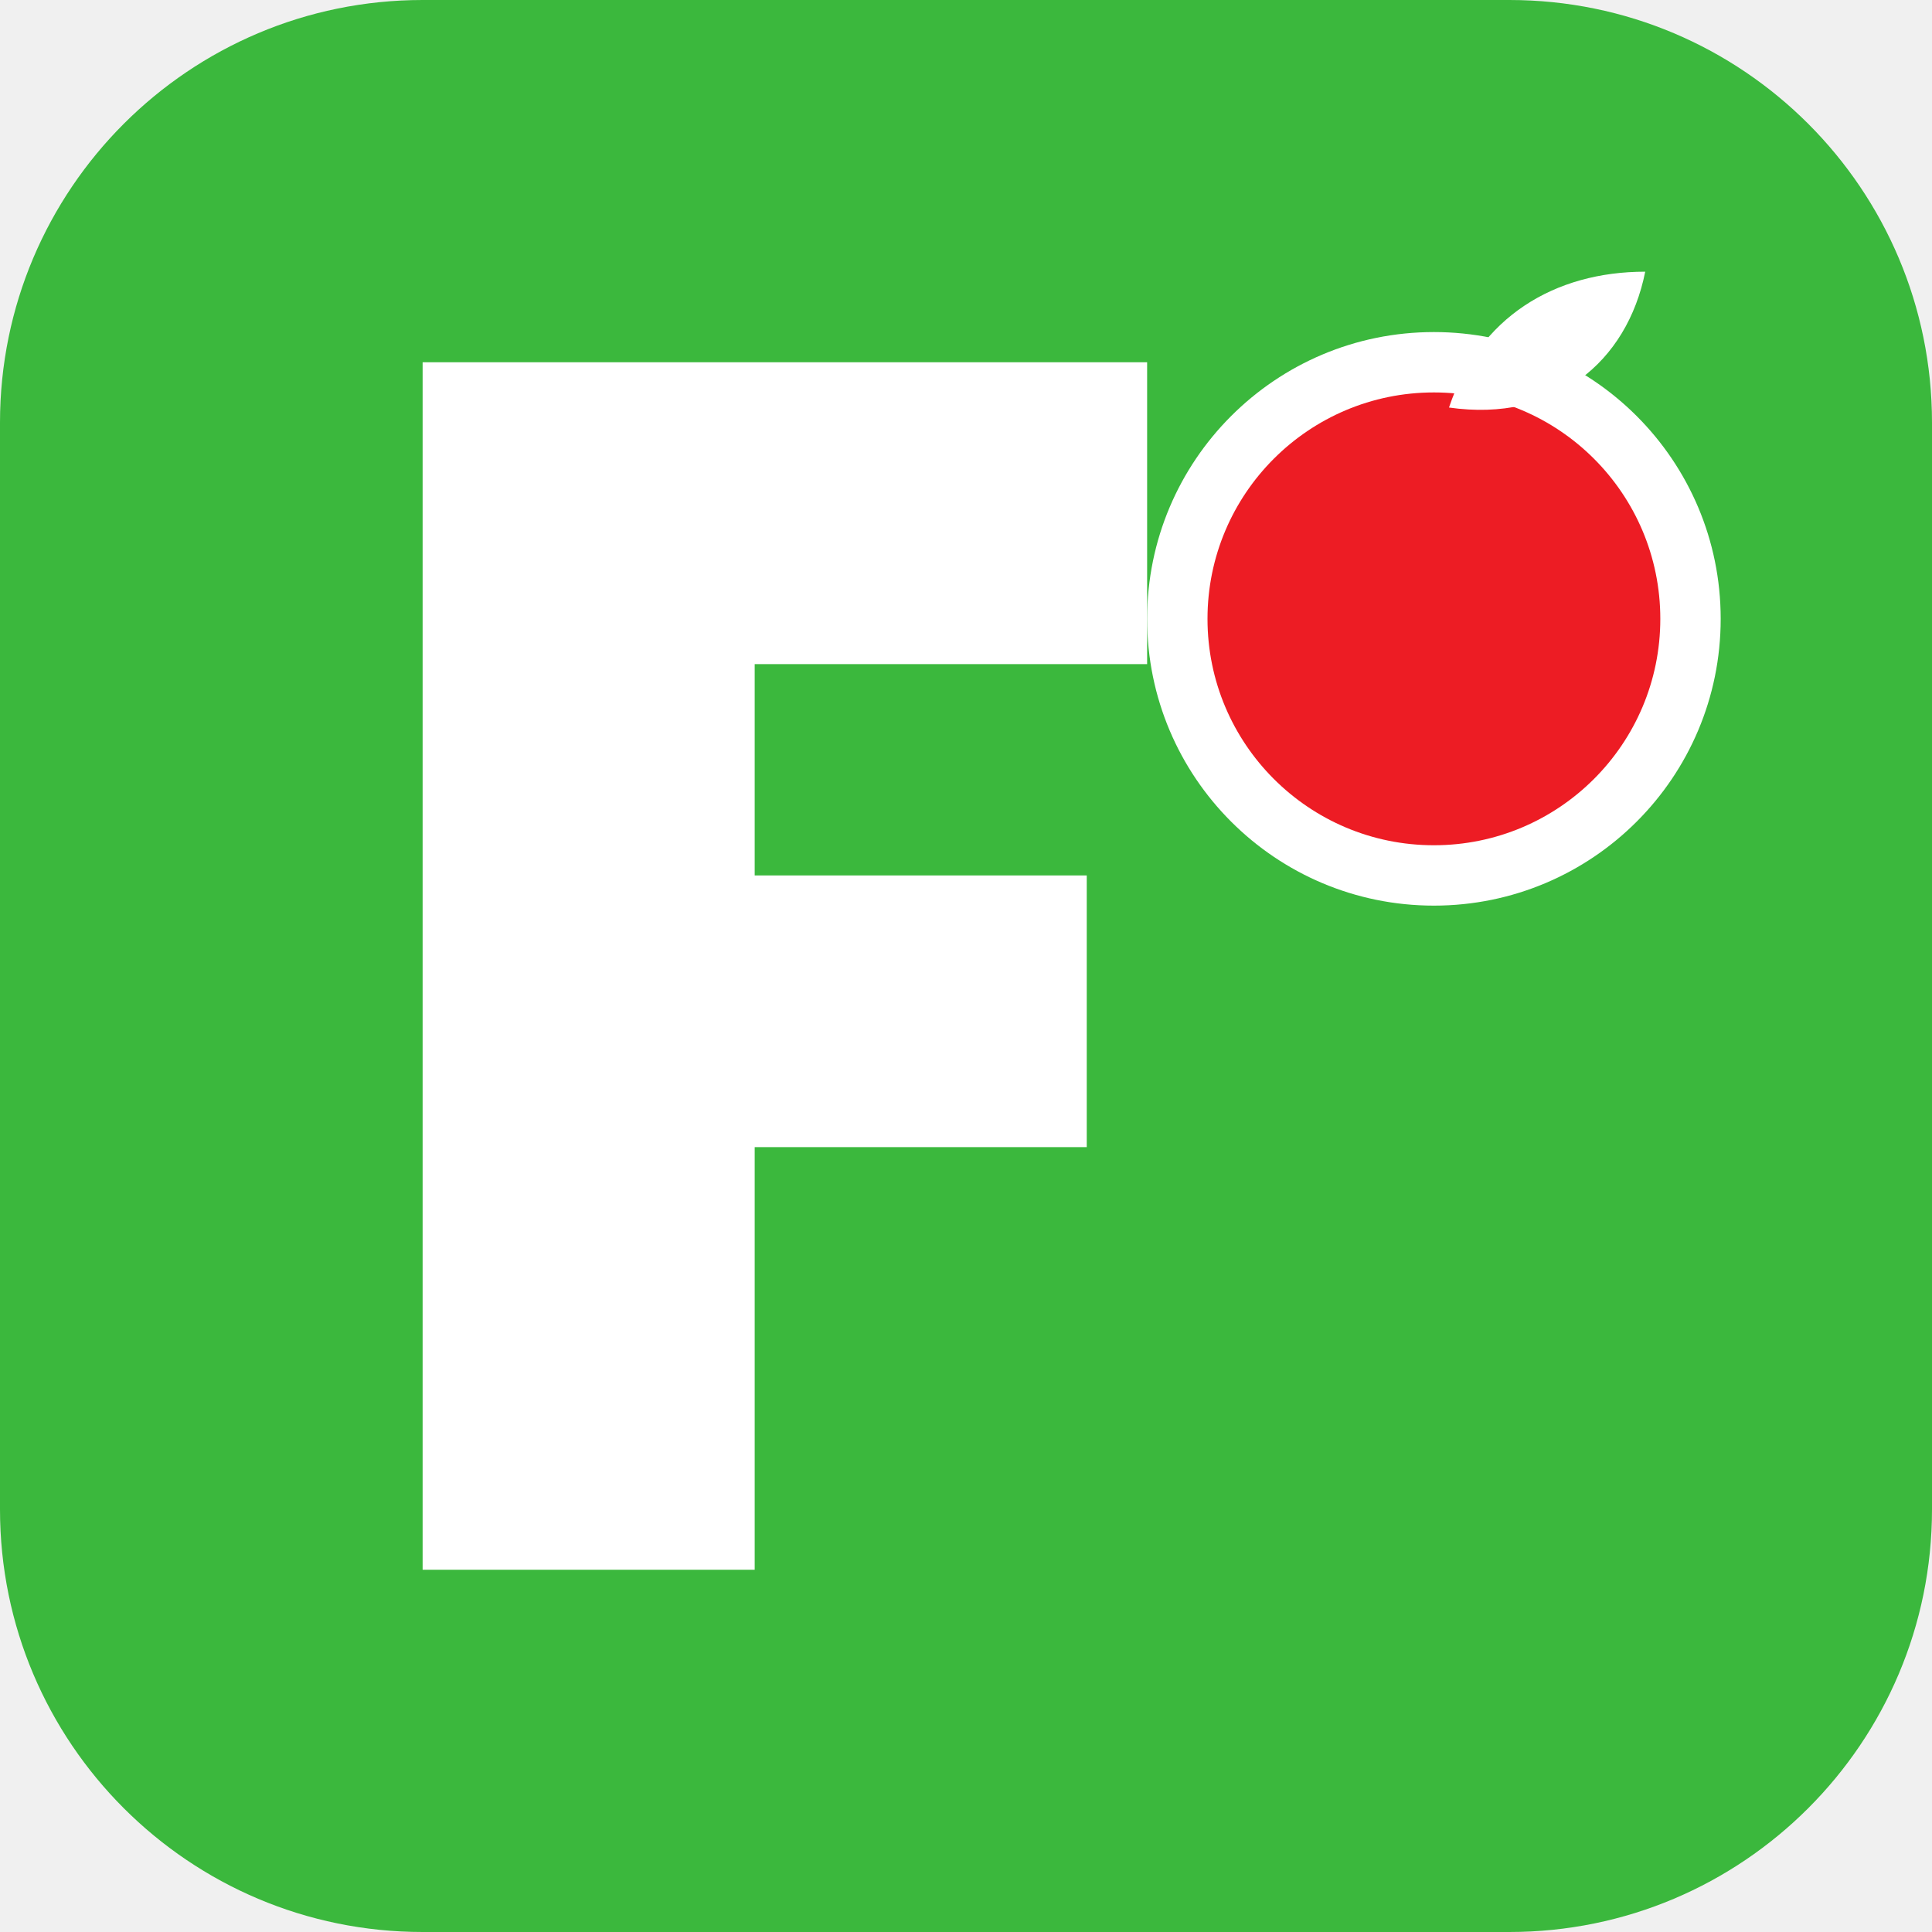
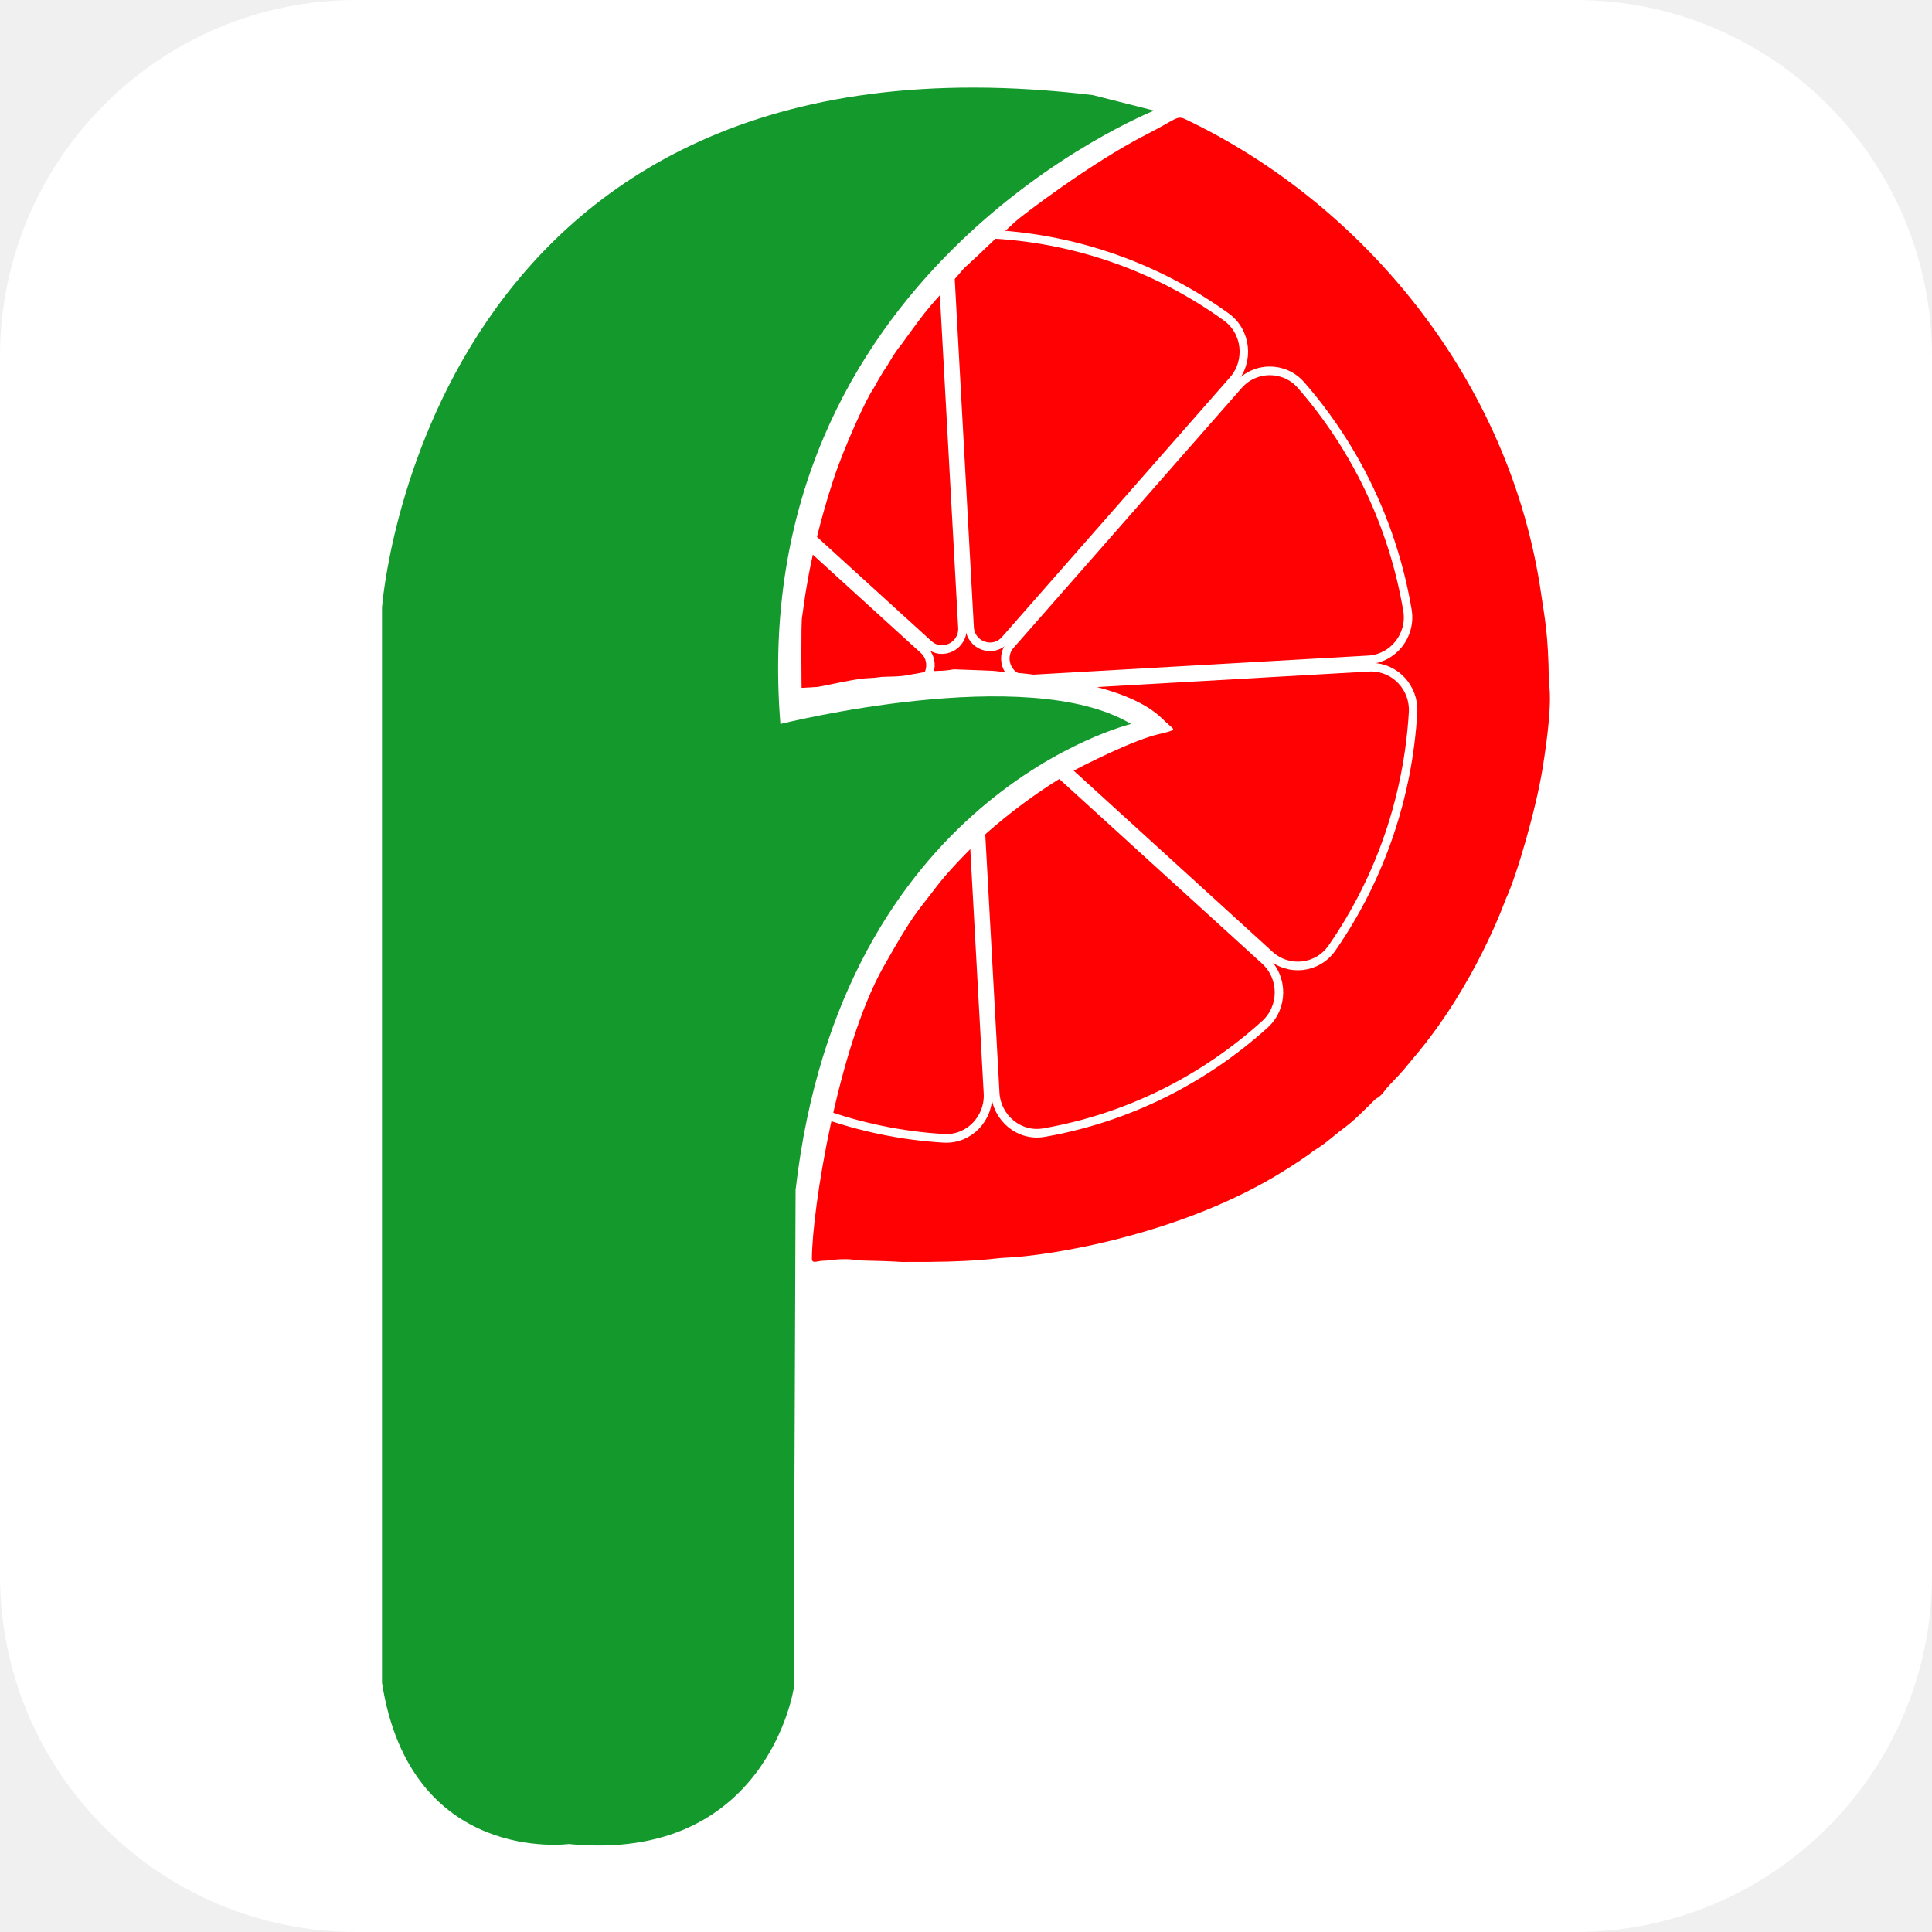
- <svg xmlns="http://www.w3.org/2000/svg" viewBox="0 0 64 64">
-   <rect width="64" height="64" rx="14" fill="#3bb83d" />
-   <path fill="#fff" d="M14 12h24v10H25v7h11v9H25v14H14z" />
-   <circle cx="47.5" cy="20.5" r="9.5" fill="#fff" />
-   <circle cx="47.5" cy="20.5" r="7.5" fill="#ed1c24" />
-   <path fill="#fff" d="M48 13.5c1-3 3.5-4.5 6.5-4.5-.6 3-3 5-6.5 4.5z" />
+ <svg xmlns="http://www.w3.org/2000/svg" width="64" height="64" viewBox="83 1357.5 1300 1300" version="1.1" xml:space="preserve" style="fill-rule:evenodd;clip-rule:evenodd;stroke-miterlimit:10;">
+   <rect x="83" y="1357.5" width="1300" height="1300" rx="240" fill="#fff" />
+   <g id="Layer-1" transform="matrix(4.082202,0,0,4.082202,44.72393,2.805592)">
+     <g transform="matrix(0.244966,0,0,0.244966,140.9802,350.5703)">
+       <path d="M104.504,373.964C94.56,375.723 94.451,374.288 84.547,375.913C72.055,377.963 72.225,378.751 59.507,378.925C53.396,379.008 53.53,379.727 47.51,379.88C34.72,380.206 2.879,389.306 2.138,386.669C2.128,386.635 1.646,341.731 2.498,338.499C3.261,335.603 6.06,299.785 23.494,246.498C30.916,223.813 46.42,190.314 50.322,185.37C50.508,185.135 56.767,173.569 59.316,170.361C60.211,169.235 63.889,161.86 69.314,155.35C70.308,154.157 70.13,154.047 80.769,139.675C92.071,124.408 100.128,117.654 110.815,104.814C112.336,102.987 112.683,103.369 132.407,84.401C134.414,82.471 136.939,81.377 145.812,72.823C149.059,69.693 196.826,33.053 234.659,13.809C254.443,3.745 254.541,1.048 260.349,3.808C379.031,60.202 479.318,178.728 499.944,324.453C501.805,337.599 504.716,349.786 504.948,382.496C504.965,384.94 508.272,393.842 500.751,440.538C496.4,467.551 483.442,512.766 475.911,528.682C475.659,529.214 455.607,586.588 413.692,635.664C408.055,642.265 408.512,642.54 398.198,653.203C392.968,658.61 393.999,659.6 388.756,662.874C387.609,663.59 387.888,663.751 376.594,674.6C371.98,679.032 367.186,682.59 366.324,683.23C359.143,688.56 355.663,692.448 346.741,697.908C345.132,698.893 345.605,699.523 327.209,711.128C259.311,753.96 169.527,768.812 138.519,769.922C131.554,770.171 120.38,773.086 69.498,772.741C67.336,772.727 67.395,772.318 42.493,771.747C37.844,771.64 37.96,770.846 30.503,770.877C23.392,770.906 23.535,771.737 16.513,771.907C12.676,772 9.072,774.229 9.082,770.522C9.171,737.235 26.685,628.354 57.146,574.317C78.16,537.041 79.536,537.98 91.763,521.674C100.401,510.155 112.962,497.551 123.816,486.82C128.998,481.696 160.654,454.248 191.648,438.793C239.509,414.927 243.616,418.468 251.317,415.085C253.563,414.099 251.307,413.507 244.813,407.18C228.362,391.153 197.511,383.643 161.564,378.023C151.847,376.504 140.329,375.808 138.476,375.696C132.934,375.361 133.035,374.93 127.493,374.844C125.652,374.815 125.737,374.65 104.504,373.964Z" style="fill:rgb(255,1,3);fill-opacity:1;" />
+     </g>
+     <g transform="matrix(0.775432,0,0,0.789726,-295.4177,320.057)">
+       <clipPath id="_clip1">
+         <path d="M583.153,65.049C566.118,67.991 549.804,75.58 536.216,87.666C532.239,91.195 532.266,97.393 536.219,100.943L590.44,149.403C593.3,151.984 597.852,149.792 597.638,145.946L593.576,73.347C593.309,68.55 589.322,64.92 584.684,64.92C584.182,64.92 583.678,64.962 583.153,65.049Z" clip-rule="nonzero" />
+       </clipPath>
+       <g clip-path="url(#_clip1)">
+         <g transform="matrix(0.315909,-0,-0,0.310191,366.8431,-406.1463)">
+                     </g>
+       </g>
+     </g>
+     <g transform="matrix(0.775432,0,0,0.789726,156.7787,439.9803)">
+       <path d="M0,-86.805C-17.035,-83.863 -33.35,-76.274 -46.939,-64.186C-50.917,-60.66 -50.887,-54.461 -46.935,-50.914L7.285,-2.451C10.144,0.129 14.699,-2.062 14.485,-5.908L10.422,-78.509C10.155,-83.304 6.169,-86.934 1.531,-86.934C1.027,-86.934 0.525,-86.892 0,-86.805" style="fill:none;fill-rule:nonzero;stroke:white;stroke-width:1.8px;" />
+     </g>
+     <g transform="matrix(0.775432,0,0,0.789726,-295.4177,320.057)">
+       <clipPath id="_clip3">
+         <path d="M600.552,170.426L604.619,243.029C604.919,248.323 609.766,252.25 614.977,251.336C632.912,248.257 649.009,240.204 661.935,228.74C665.929,225.195 665.929,218.973 661.972,215.419L607.755,166.961C606.892,166.195 605.883,165.861 604.9,165.861C602.591,165.861 600.41,167.739 600.552,170.426Z" clip-rule="nonzero" />
+       </clipPath>
+       <g clip-path="url(#_clip3)">
+         <g transform="matrix(0.315909,-0,-0,0.310191,366.8431,-406.1463)">
+                     </g>
+       </g>
+     </g>
+     <g transform="matrix(0.775432,0,0,0.789726,170.2696,515.657)">
+       <path d="M0,-77.255L4.069,-4.653C4.364,0.643 9.214,4.567 14.427,3.656C32.362,0.576 48.458,-7.476 61.383,-18.94C65.374,-22.487 65.374,-28.709 61.42,-32.261L7.202,-80.721C6.341,-81.485 5.331,-81.822 4.348,-81.822C2.039,-81.822 -0.143,-79.941 0,-77.255" style="fill:none;fill-rule:nonzero;stroke:white;stroke-width:1.8px;" />
+     </g>
+     <g transform="matrix(0.775432,0,0,0.789726,-295.4177,320.057)">
+       <clipPath id="_clip5">
+         <path d="M521.967,103.615C512.011,117.734 505.815,134.638 504.77,152.773C504.45,158.097 508.86,162.461 514.164,162.164L586.769,158.109C590.616,157.88 592.273,153.13 589.403,150.556L535.208,102.105C533.488,100.57 531.373,99.827 529.258,99.827C526.48,99.827 523.709,101.131 521.967,103.615Z" clip-rule="nonzero" />
+       </clipPath>
+       <g clip-path="url(#_clip5)">
+         <g transform="matrix(0.315909,-0,-0,0.310191,366.8431,-406.1463)">
+                     </g>
+       </g>
+     </g>
+     <g transform="matrix(0.775432,0,0,0.789726,109.3313,445.3628)">
+       <path d="M0,-55.053C-9.955,-40.936 -16.151,-24.032 -17.196,-5.897C-17.516,-0.571 -13.106,3.791 -7.803,3.496L64.803,-0.562C68.652,-0.789 70.307,-5.54 67.436,-8.111L13.242,-56.565C11.523,-58.1 9.407,-58.844 7.292,-58.844C4.514,-58.844 1.742,-57.539 0,-55.053" style="fill:none;fill-rule:nonzero;stroke:white;stroke-width:1.8px;" />
+     </g>
+     <g transform="matrix(0.775432,0,0,0.789726,-295.4177,320.057)">
+       <clipPath id="_clip7">
+         <path d="M684.015,154.202L611.435,158.27C607.589,158.482 605.906,163.239 608.797,165.815L662.985,214.283C666.958,217.813 673.135,217.153 676.208,212.805C686.695,197.954 692.387,180.898 693.436,163.639C693.733,158.483 689.612,154.187 684.517,154.187C684.364,154.187 684.182,154.187 684.015,154.202Z" clip-rule="nonzero" />
+       </clipPath>
+       <g clip-path="url(#_clip7)">
+         <g transform="matrix(0.315909,-0,-0,0.310191,366.8431,-406.1463)">
+                     </g>
+       </g>
+     </g>
+     <g transform="matrix(0.775432,0,0,0.789726,234.991,492.0587)">
+       <path d="M0,-63.597L-72.581,-59.527C-76.429,-59.318 -78.112,-54.56 -75.221,-51.985L-21.033,-3.515C-17.061,0.014 -10.883,-0.647 -7.81,-4.995C2.677,-19.846 8.371,-36.901 9.419,-54.16C9.718,-59.316 5.595,-63.611 0.502,-63.611C0.345,-63.611 0.163,-63.611 0,-63.597" style="fill:none;fill-rule:nonzero;stroke:white;stroke-width:1.8px;" />
+     </g>
+     <g transform="matrix(0.775432,0,0,0.789726,-295.4177,320.057)">
+       <g transform="matrix(0.315909,-0,-0,0.310191,366.8431,-406.1463)">
+                 </g>
+     </g>
+     <g transform="matrix(0.775432,0,0,0.789726,-295.4177,320.057)">
+       <clipPath id="_clip10">
+         <path d="M656.328,95.329L607.87,149.521C605.306,152.389 607.496,156.951 611.34,156.728L683.942,152.669C689.236,152.371 693.144,147.541 692.24,142.292C689.151,124.382 681.125,108.264 669.643,95.345C667.88,93.342 665.434,92.346 662.973,92.346C660.541,92.346 658.105,93.336 656.328,95.329Z" clip-rule="nonzero" />
+       </clipPath>
+       <g clip-path="url(#_clip10)">
+         <g transform="matrix(0.315909,-0,-0,0.310191,366.8431,-406.1463)">
+                     </g>
+       </g>
+     </g>
+     <g transform="matrix(0.775432,0,0,0.789726,213.5206,441.648)">
+       <path d="M0,-58.639L-48.458,-4.445C-51.023,-1.577 -48.831,2.983 -44.99,2.762L27.614,-1.296C32.908,-1.597 36.814,-6.424 35.914,-11.677C32.823,-29.584 24.794,-45.701 13.316,-58.623C11.552,-60.625 9.106,-61.622 6.645,-61.622C4.21,-61.622 1.775,-60.632 0,-58.639" style="fill:none;fill-rule:nonzero;stroke:white;stroke-width:1.8px;" />
+     </g>
+     <g transform="matrix(0.775432,0,0,0.789726,-295.4177,320.057)">
+       <clipPath id="_clip12">
+         <path d="M591.46,167.872L543.019,222.083C539.453,226.058 540.157,232.247 544.526,235.318C558.635,245.28 575.546,251.465 593.695,252.533C599.001,252.841 603.37,248.41 603.066,243.123L599.01,170.501C598.861,168.004 596.798,166.415 594.664,166.415C593.518,166.415 592.36,166.867 591.46,167.872Z" clip-rule="nonzero" />
+       </clipPath>
+       <g clip-path="url(#_clip12)">
+         <g transform="matrix(0.315909,-0,-0,0.310191,366.8431,-406.1463)">
+                     </g>
+       </g>
+     </g>
+     <g transform="matrix(0.775432,0,0,0.789726,163.2209,518.5833)">
+       <path d="M0,-83.514L-48.445,-29.303C-52.01,-25.328 -51.306,-19.139 -46.937,-16.069C-32.827,-6.107 -15.917,0.081 2.233,1.146C7.538,1.457 11.907,-2.976 11.603,-8.263L7.547,-80.885C7.4,-83.381 5.335,-84.971 3.202,-84.971C2.058,-84.971 0.9,-84.52 0,-83.514" style="fill:none;fill-rule:nonzero;stroke:white;stroke-width:1.8px;" />
+     </g>
+     <g transform="matrix(0.775432,0,0,0.789726,-295.4177,320.057)">
+       <clipPath id="_clip14">
+         <path d="M595.116,73.257L599.173,145.859C599.383,149.703 604.141,151.372 606.721,148.499L655.191,94.295C658.731,90.323 658.059,84.154 653.72,81.085C638.877,70.588 621.806,64.883 604.555,63.859C604.369,63.841 604.196,63.837 604.003,63.837C598.945,63.837 594.84,68.118 595.116,73.257Z" clip-rule="nonzero" />
+       </clipPath>
+       <g clip-path="url(#_clip14)">
+         <g transform="matrix(0.315909,-0,-0,0.310191,366.8431,-406.1463)">
+                     </g>
+       </g>
+     </g>
+     <g transform="matrix(0.775432,0,0,0.789726,166.0533,432.1579)">
+       <path d="M0,-68.691L4.06,3.911C4.267,7.752 9.027,9.423 11.605,6.548L60.078,-47.655C63.618,-51.626 62.946,-57.794 58.604,-60.863C43.761,-71.363 26.691,-77.065 9.442,-78.091C9.255,-78.107 9.08,-78.114 8.887,-78.114C3.83,-78.114 -0.274,-73.831 0,-68.691" style="fill:none;fill-rule:nonzero;stroke:white;stroke-width:1.8px;" />
+     </g>
+     <g transform="matrix(0.775432,0,0,0.789726,199.6061,623.4683)">
+       <path d="M0,-346.173C0,-346.173 -87.155,-312.273 -79.431,-218.15C-79.431,-218.15 -26.783,-231.111 -4.903,-218.15C-4.903,-218.15 -66.486,-203.562 -76.204,-120.916L-76.613,-16.797C-76.613,-16.797 -82.296,19.679 -124.418,15.628C-124.418,15.628 -158.04,20.057 -164.121,-18.014L-164.121,-242.461C-164.121,-242.461 -155.004,-366.23 -13.005,-349.411" style="fill:rgb(19,153,44);fill-rule:nonzero;" />
+     </g>
+   </g>
</svg>
